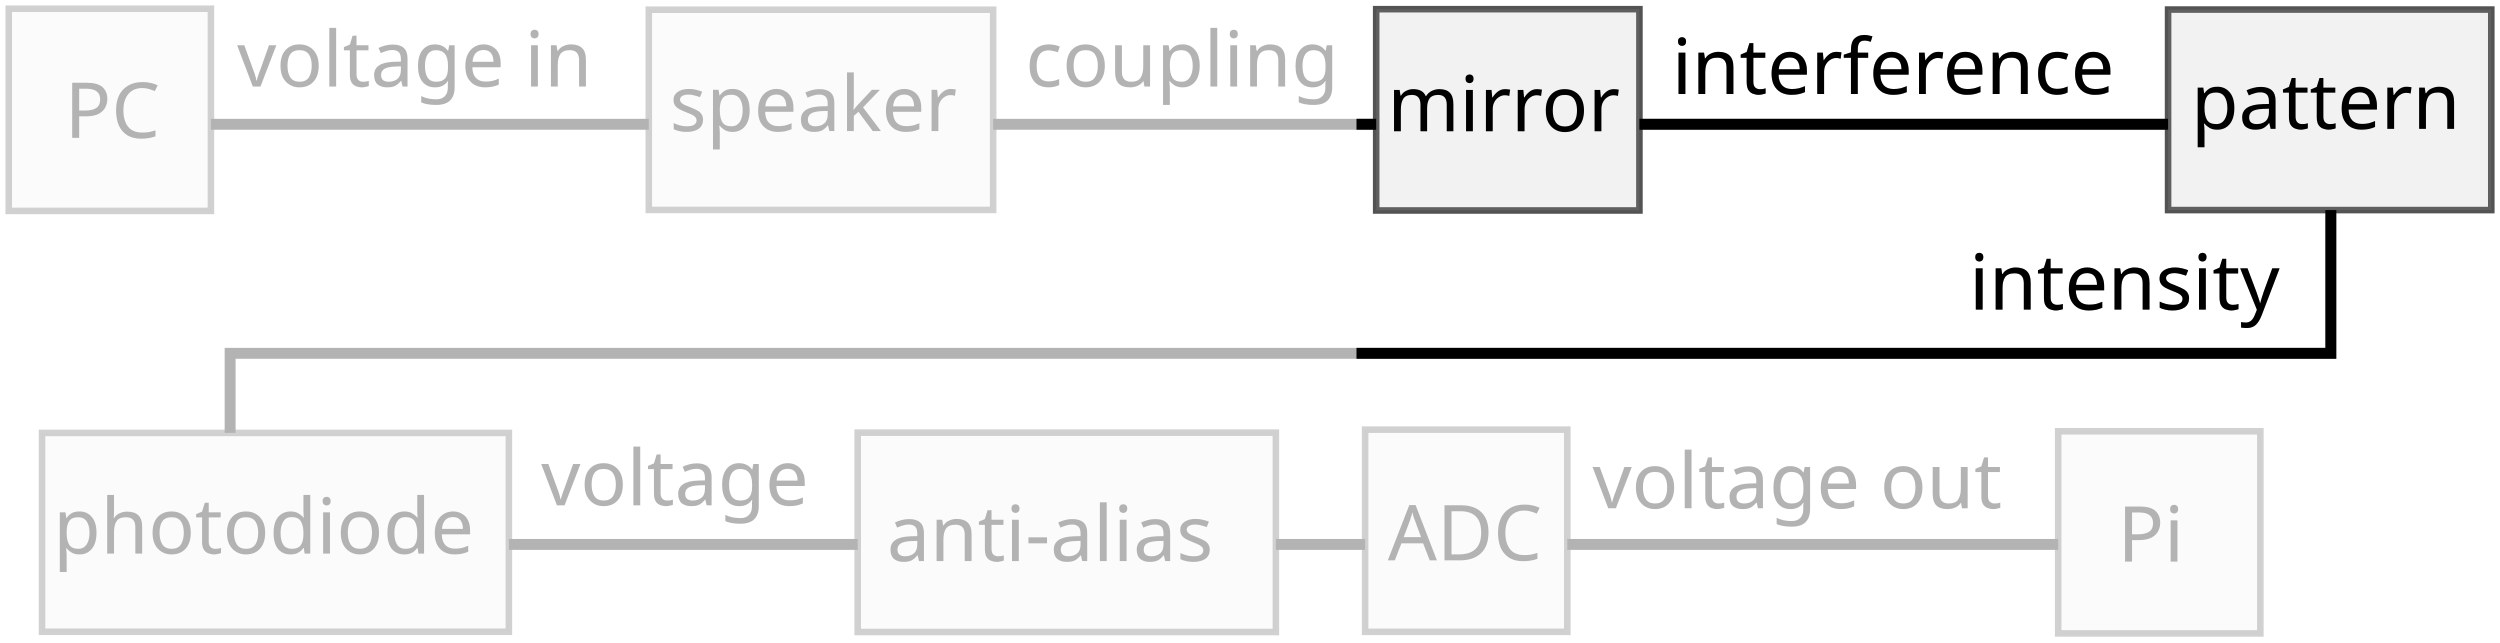
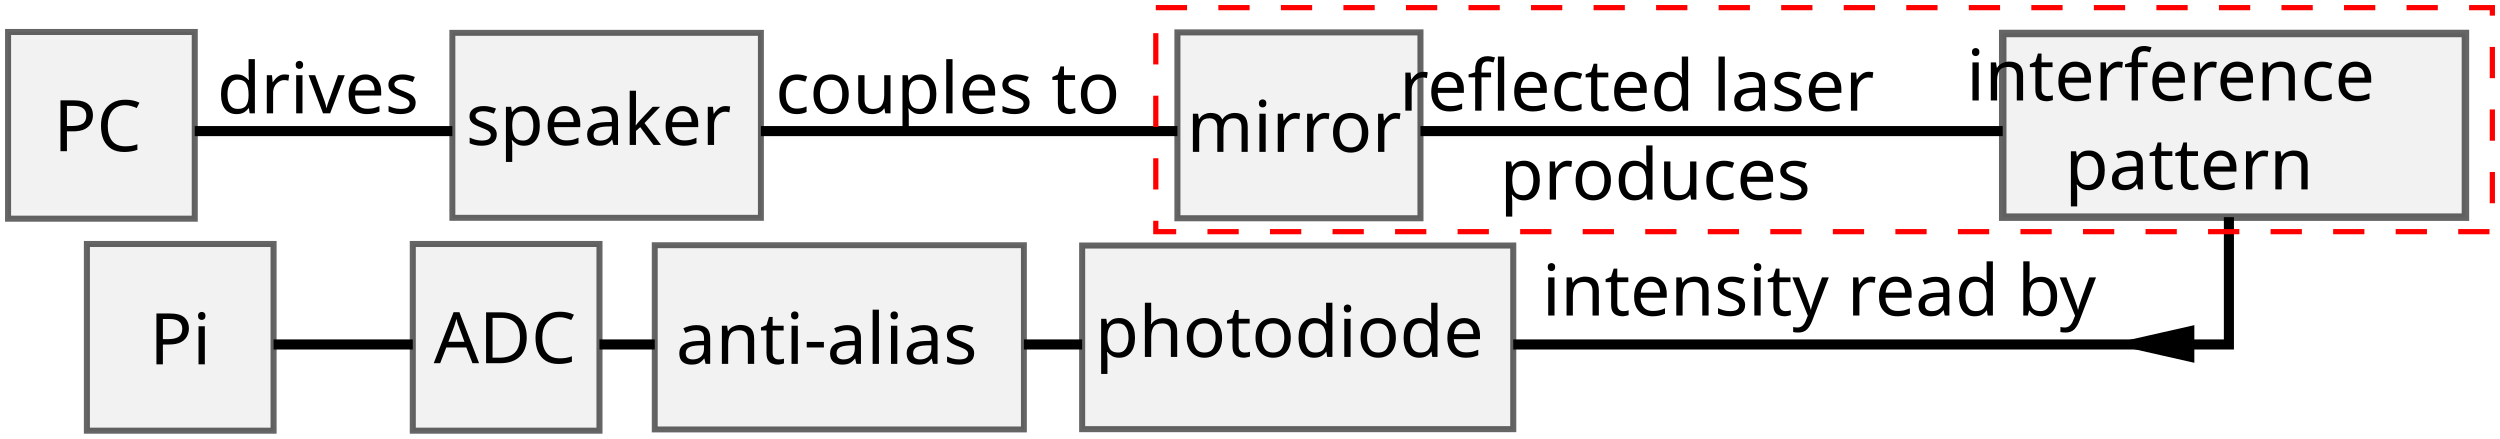
- <svg xmlns="http://www.w3.org/2000/svg" width="229.01mm" height="58.825mm" viewBox="0 0 229.01 58.825" version="1.1" id="svg8">
+ <svg xmlns="http://www.w3.org/2000/svg" width="248.01mm" height="43.525mm" viewBox="0 0 248.01 43.525" version="1.1" id="svg8">
  <defs id="defs2">
    <clipPath clipPathUnits="userSpaceOnUse" id="clipPath994">
      <rect style="opacity:1;fill:#000000;fill-opacity:1;stroke:none;stroke-width:0.7;stroke-miterlimit:4;stroke-dasharray:none;stroke-opacity:1" id="rect996" width="8.82" height="20.713" x="126.886" y="11.623" />
    </clipPath>
    <clipPath clipPathUnits="userSpaceOnUse" id="clipPath1038">
      <rect style="opacity:1;fill:#000000;fill-opacity:1;stroke:none;stroke-width:1;stroke-miterlimit:4;stroke-dasharray:none;stroke-opacity:1" id="rect1040" width="109.313" height="37.551" x="123.995" y="-0.691" />
    </clipPath>
  </defs>
-   <g id="layer1" transform="translate(0.2649137,-1.434506)">
-     <g id="g888" style="opacity:0.3">
-       <path id="path864" d="M 10.659,12.82 H 213.249 V 33.8 H 20.815 v 17.506 h 176.932" style="fill:none;stroke:#000000;stroke-width:1;stroke-linecap:butt;stroke-linejoin:miter;stroke-miterlimit:4;stroke-dasharray:none;stroke-opacity:1" />
-       <rect y="2.235" x="0.535" height="18.521" width="18.521" id="rect815" style="opacity:1;fill:#f2f2f2;fill-opacity:1;stroke:#000000;stroke-width:0.6;stroke-miterlimit:4;stroke-dasharray:none;stroke-opacity:0.604" />
-       <rect y="2.324" x="59.168" height="18.342" width="31.544" id="rect815-35" style="opacity:1;fill:#f2f2f2;fill-opacity:1;stroke:#000000;stroke-width:0.6;stroke-miterlimit:4;stroke-dasharray:none;stroke-opacity:0.604" />
-       <rect y="2.276" x="125.799" height="18.438" width="24.112" id="rect815-35-8" style="opacity:1;fill:#f2f2f2;fill-opacity:1;stroke:#000000;stroke-width:0.6;stroke-miterlimit:4;stroke-dasharray:none;stroke-opacity:0.604" />
-       <rect y="2.312" x="198.341" height="18.365" width="29.604" id="rect815-35-8-8" style="opacity:1;fill:#f2f2f2;fill-opacity:1;stroke:#000000;stroke-width:0.6;stroke-miterlimit:4;stroke-dasharray:none;stroke-opacity:0.604" />
-       <text xml:space="preserve" style="font-style:normal;font-variant:normal;font-weight:normal;font-stretch:normal;font-size:7.056px;line-height:1.25;font-family:sans-serif;-inkscape-font-specification:'sans-serif, Normal';font-variant-ligatures:normal;font-variant-caps:normal;font-variant-numeric:normal;font-feature-settings:normal;text-align:start;letter-spacing:0px;word-spacing:0px;writing-mode:lr-tb;text-anchor:start;fill:#000000;fill-opacity:1;stroke:none;stroke-width:0.661" x="61.074" y="13.441" id="text5210-4">
-         <tspan id="tspan5208-1" x="61.074" y="13.441" style="font-style:normal;font-variant:normal;font-weight:normal;font-stretch:normal;font-size:7.056px;font-family:sans-serif;-inkscape-font-specification:'sans-serif, Normal';font-variant-ligatures:normal;font-variant-caps:normal;font-variant-numeric:normal;font-feature-settings:normal;text-align:start;writing-mode:lr-tb;text-anchor:start;stroke-width:0.661">speaker</tspan>
-       </text>
-       <text xml:space="preserve" style="font-style:normal;font-variant:normal;font-weight:normal;font-stretch:normal;font-size:7.056px;line-height:1.25;font-family:sans-serif;-inkscape-font-specification:'sans-serif, Normal';font-variant-ligatures:normal;font-variant-caps:normal;font-variant-numeric:normal;font-feature-settings:normal;text-align:start;letter-spacing:0px;word-spacing:0px;writing-mode:lr-tb;text-anchor:start;fill:#000000;fill-opacity:1;stroke:none;stroke-width:0.661" x="126.841" y="13.457" id="text5210-2-5">
-         <tspan id="tspan5208-17-1" x="126.841" y="13.457" style="font-style:normal;font-variant:normal;font-weight:normal;font-stretch:normal;font-size:7.056px;font-family:sans-serif;-inkscape-font-specification:'sans-serif, Normal';font-variant-ligatures:normal;font-variant-caps:normal;font-variant-numeric:normal;font-feature-settings:normal;text-align:start;writing-mode:lr-tb;text-anchor:start;stroke-width:0.661">mirror</tspan>
-       </text>
-       <text id="text950" y="9.359" x="93.666" style="font-style:normal;font-variant:normal;font-weight:normal;font-stretch:normal;font-size:7.056px;line-height:1.25;font-family:sans-serif;-inkscape-font-specification:'sans-serif, Normal';font-variant-ligatures:normal;font-variant-caps:normal;font-variant-numeric:normal;font-feature-settings:normal;text-align:start;letter-spacing:0px;word-spacing:0px;writing-mode:lr-tb;text-anchor:start;fill:#000000;fill-opacity:1;stroke:none;stroke-width:0.265" xml:space="preserve">
-         <tspan style="font-style:normal;font-variant:normal;font-weight:normal;font-stretch:normal;font-size:7.056px;font-family:sans-serif;-inkscape-font-specification:'sans-serif, Normal';font-variant-ligatures:normal;font-variant-caps:normal;font-variant-numeric:normal;font-feature-settings:normal;text-align:start;writing-mode:lr-tb;text-anchor:start;stroke-width:0.265" y="9.359" x="93.666" id="tspan948">coupling</tspan>
-       </text>
-       <text xml:space="preserve" style="font-style:normal;font-variant:normal;font-weight:normal;font-stretch:normal;font-size:7.056px;line-height:1.25;font-family:sans-serif;-inkscape-font-specification:'sans-serif, Normal';font-variant-ligatures:normal;font-variant-caps:normal;font-variant-numeric:normal;font-feature-settings:normal;text-align:start;letter-spacing:0px;word-spacing:0px;writing-mode:lr-tb;text-anchor:start;fill:#000000;fill-opacity:1;stroke:none;stroke-width:0.661" x="200.457" y="13.238" id="text5210-4-1">
-         <tspan y="13.238" x="200.457" id="tspan998">pattern</tspan>
-       </text>
-       <rect y="40.938" x="188.272" height="18.521" width="18.521" id="rect815-35-8-8-8" style="opacity:1;fill:#f2f2f2;fill-opacity:1;stroke:#000000;stroke-width:0.6;stroke-miterlimit:4;stroke-dasharray:none;stroke-opacity:0.604" />
-       <rect y="40.792" x="124.785" height="18.521" width="18.521" id="rect815-35-8-8-9" style="opacity:1;fill:#f2f2f2;fill-opacity:1;stroke:#000000;stroke-width:0.6;stroke-miterlimit:4;stroke-dasharray:none;stroke-opacity:0.604" />
-       <rect y="41.067" x="78.302" height="18.264" width="38.309" id="rect815-35-8-8-7" style="opacity:1;fill:#f2f2f2;fill-opacity:1;stroke:#000000;stroke-width:0.6;stroke-miterlimit:4;stroke-dasharray:none;stroke-opacity:0.604" />
-       <rect y="41.09" x="3.584" height="18.217" width="42.767" id="rect815-35-8-8-76" style="opacity:1;fill:#f2f2f2;fill-opacity:1;stroke:#000000;stroke-width:0.6;stroke-miterlimit:4;stroke-dasharray:none;stroke-opacity:0.604" />
-       <text id="text1218" y="10.043" x="152.901" style="font-style:normal;font-variant:normal;font-weight:normal;font-stretch:normal;font-size:7.056px;line-height:1.25;font-family:sans-serif;-inkscape-font-specification:'sans-serif, Normal';font-variant-ligatures:normal;font-variant-caps:normal;font-variant-numeric:normal;font-feature-settings:normal;text-align:start;letter-spacing:0px;word-spacing:0px;writing-mode:lr-tb;text-anchor:start;fill:#000000;fill-opacity:1;stroke:none;stroke-width:0.265" xml:space="preserve">
-         <tspan style="stroke-width:0.265" y="10.043" x="152.901" id="tspan1216">interference</tspan>
-       </text>
-       <text id="text1222" y="29.798" x="180.133" style="font-style:normal;font-variant:normal;font-weight:normal;font-stretch:normal;font-size:7.056px;line-height:1.25;font-family:sans-serif;-inkscape-font-specification:'sans-serif, Normal';font-variant-ligatures:normal;font-variant-caps:normal;font-variant-numeric:normal;font-feature-settings:normal;text-align:start;letter-spacing:0px;word-spacing:0px;writing-mode:lr-tb;text-anchor:start;fill:#000000;fill-opacity:1;stroke:none;stroke-width:0.265" xml:space="preserve">
-         <tspan style="stroke-width:0.265" y="29.798" x="180.133" id="tspan1220">intensity</tspan>
-       </text>
-       <text id="text1246" y="52.145" x="4.621" style="font-style:normal;font-variant:normal;font-weight:normal;font-stretch:normal;font-size:7.056px;line-height:1.25;font-family:sans-serif;-inkscape-font-specification:'sans-serif, Normal';font-variant-ligatures:normal;font-variant-caps:normal;font-variant-numeric:normal;font-feature-settings:normal;text-align:start;letter-spacing:0px;word-spacing:0px;writing-mode:lr-tb;text-anchor:start;fill:#000000;fill-opacity:1;stroke:none;stroke-width:0.265" xml:space="preserve">
-         <tspan id="tspan1248" style="stroke-width:0.265" y="52.145" x="4.621">photodiode</tspan>
-       </text>
-       <text id="text1254" y="47.722" x="49.312" style="font-style:normal;font-variant:normal;font-weight:normal;font-stretch:normal;font-size:7.056px;line-height:1.25;font-family:sans-serif;-inkscape-font-specification:'sans-serif, Normal';font-variant-ligatures:normal;font-variant-caps:normal;font-variant-numeric:normal;font-feature-settings:normal;text-align:start;letter-spacing:0px;word-spacing:0px;writing-mode:lr-tb;text-anchor:start;fill:#000000;fill-opacity:1;stroke:none;stroke-width:0.265" xml:space="preserve">
-         <tspan style="stroke-width:0.265" y="47.722" x="49.312" id="tspan1252">voltage</tspan>
-       </text>
-       <text id="text1258" y="52.829" x="80.981" style="font-style:normal;font-variant:normal;font-weight:normal;font-stretch:normal;font-size:7.056px;line-height:1.25;font-family:sans-serif;-inkscape-font-specification:'sans-serif, Normal';font-variant-ligatures:normal;font-variant-caps:normal;font-variant-numeric:normal;font-feature-settings:normal;text-align:start;letter-spacing:0px;word-spacing:0px;writing-mode:lr-tb;text-anchor:start;fill:#000000;fill-opacity:1;stroke:none;stroke-width:0.265" xml:space="preserve">
-         <tspan id="tspan1260" style="stroke-width:0.265" y="52.829" x="80.981">anti-alias</tspan>
-       </text>
-       <text id="text1266" y="9.359" x="21.457" style="font-style:normal;font-variant:normal;font-weight:normal;font-stretch:normal;font-size:7.056px;line-height:1.25;font-family:sans-serif;-inkscape-font-specification:'sans-serif, Normal';font-variant-ligatures:normal;font-variant-caps:normal;font-variant-numeric:normal;font-feature-settings:normal;text-align:start;letter-spacing:0px;word-spacing:0px;writing-mode:lr-tb;text-anchor:start;fill:#000000;fill-opacity:1;stroke:none;stroke-width:0.265" xml:space="preserve">
-         <tspan style="stroke-width:0.265" y="9.359" x="21.457" id="tspan1264">voltage in</tspan>
-       </text>
-       <text id="text1270" y="14.063" x="5.66" style="font-style:normal;font-variant:normal;font-weight:normal;font-stretch:normal;font-size:7.056px;line-height:1.25;font-family:sans-serif;-inkscape-font-specification:'sans-serif, Normal';font-variant-ligatures:normal;font-variant-caps:normal;font-variant-numeric:normal;font-feature-settings:normal;text-align:start;letter-spacing:0px;word-spacing:0px;writing-mode:lr-tb;text-anchor:start;fill:#000000;fill-opacity:1;stroke:none;stroke-width:0.265" xml:space="preserve">
-         <tspan style="stroke-width:0.265" y="14.063" x="5.66" id="tspan1268">PC</tspan>
-       </text>
-       <text id="text1274" y="52.767" x="126.862" style="font-style:normal;font-variant:normal;font-weight:normal;font-stretch:normal;font-size:7.056px;line-height:1.25;font-family:sans-serif;-inkscape-font-specification:'sans-serif, Normal';font-variant-ligatures:normal;font-variant-caps:normal;font-variant-numeric:normal;font-feature-settings:normal;text-align:start;letter-spacing:0px;word-spacing:0px;writing-mode:lr-tb;text-anchor:start;fill:#000000;fill-opacity:1;stroke:none;stroke-width:0.265" xml:space="preserve">
-         <tspan style="stroke-width:0.265" y="52.767" x="126.862" id="tspan1272">ADC</tspan>
-       </text>
-       <text id="text1278" y="47.991" x="145.617" style="font-style:normal;font-variant:normal;font-weight:normal;font-stretch:normal;font-size:7.056px;line-height:1.25;font-family:sans-serif;-inkscape-font-specification:'sans-serif, Normal';font-variant-ligatures:normal;font-variant-caps:normal;font-variant-numeric:normal;font-feature-settings:normal;text-align:start;letter-spacing:0px;word-spacing:0px;writing-mode:lr-tb;text-anchor:start;fill:#000000;fill-opacity:1;stroke:none;stroke-width:0.265" xml:space="preserve">
-         <tspan style="stroke-width:0.265" y="47.991" x="145.617" id="tspan1276">voltage out</tspan>
-       </text>
-       <text id="text1282" y="52.879" x="193.71" style="font-style:normal;font-variant:normal;font-weight:normal;font-stretch:normal;font-size:7.056px;line-height:1.25;font-family:sans-serif;-inkscape-font-specification:'sans-serif, Normal';font-variant-ligatures:normal;font-variant-caps:normal;font-variant-numeric:normal;font-feature-settings:normal;text-align:start;letter-spacing:0px;word-spacing:0px;writing-mode:lr-tb;text-anchor:start;fill:#000000;fill-opacity:1;stroke:none;stroke-width:0.265" xml:space="preserve">
-         <tspan style="stroke-width:0.265" y="52.879" x="193.71" id="tspan1280">Pi</tspan>
-       </text>
-     </g>
-     <g id="g888-4" clip-path="url(#clipPath1038)">
-       <path id="path864-3" d="M 10.659,12.82 H 213.249 V 33.8 H 20.815 v 17.506 h 176.932" style="fill:none;stroke:#000000;stroke-width:1;stroke-linecap:butt;stroke-linejoin:miter;stroke-miterlimit:4;stroke-dasharray:none;stroke-opacity:1" />
-       <rect y="2.235" x="0.535" height="18.521" width="18.521" id="rect815-3" style="opacity:1;fill:#f2f2f2;fill-opacity:1;stroke:#000000;stroke-width:0.6;stroke-miterlimit:4;stroke-dasharray:none;stroke-opacity:0.604" />
-       <rect y="2.324" x="59.168" height="18.342" width="31.544" id="rect815-35-3" style="opacity:1;fill:#f2f2f2;fill-opacity:1;stroke:#000000;stroke-width:0.6;stroke-miterlimit:4;stroke-dasharray:none;stroke-opacity:0.604" />
-       <rect y="2.276" x="125.799" height="18.438" width="24.112" id="rect815-35-8-86" style="opacity:1;fill:#f2f2f2;fill-opacity:1;stroke:#000000;stroke-width:0.6;stroke-miterlimit:4;stroke-dasharray:none;stroke-opacity:0.604" />
-       <rect y="2.312" x="198.341" height="18.365" width="29.604" id="rect815-35-8-8-0" style="opacity:1;fill:#f2f2f2;fill-opacity:1;stroke:#000000;stroke-width:0.6;stroke-miterlimit:4;stroke-dasharray:none;stroke-opacity:0.604" />
-       <text xml:space="preserve" style="font-style:normal;font-variant:normal;font-weight:normal;font-stretch:normal;font-size:7.056px;line-height:1.25;font-family:sans-serif;-inkscape-font-specification:'sans-serif, Normal';font-variant-ligatures:normal;font-variant-caps:normal;font-variant-numeric:normal;font-feature-settings:normal;text-align:start;letter-spacing:0px;word-spacing:0px;writing-mode:lr-tb;text-anchor:start;fill:#000000;fill-opacity:1;stroke:none;stroke-width:0.661" x="61.074" y="13.441" id="text5210-4-4">
-         <tspan id="tspan5208-1-8" x="61.074" y="13.441" style="font-style:normal;font-variant:normal;font-weight:normal;font-stretch:normal;font-size:7.056px;font-family:sans-serif;-inkscape-font-specification:'sans-serif, Normal';font-variant-ligatures:normal;font-variant-caps:normal;font-variant-numeric:normal;font-feature-settings:normal;text-align:start;writing-mode:lr-tb;text-anchor:start;stroke-width:0.661">speaker</tspan>
-       </text>
-       <text xml:space="preserve" style="font-style:normal;font-variant:normal;font-weight:normal;font-stretch:normal;font-size:7.056px;line-height:1.25;font-family:sans-serif;-inkscape-font-specification:'sans-serif, Normal';font-variant-ligatures:normal;font-variant-caps:normal;font-variant-numeric:normal;font-feature-settings:normal;text-align:start;letter-spacing:0px;word-spacing:0px;writing-mode:lr-tb;text-anchor:start;fill:#000000;fill-opacity:1;stroke:none;stroke-width:0.661" x="126.841" y="13.457" id="text5210-2-5-8">
-         <tspan id="tspan5208-17-1-8" x="126.841" y="13.457" style="font-style:normal;font-variant:normal;font-weight:normal;font-stretch:normal;font-size:7.056px;font-family:sans-serif;-inkscape-font-specification:'sans-serif, Normal';font-variant-ligatures:normal;font-variant-caps:normal;font-variant-numeric:normal;font-feature-settings:normal;text-align:start;writing-mode:lr-tb;text-anchor:start;stroke-width:0.661">mirror</tspan>
-       </text>
-       <text id="text950-9" y="9.359" x="93.666" style="font-style:normal;font-variant:normal;font-weight:normal;font-stretch:normal;font-size:7.056px;line-height:1.25;font-family:sans-serif;-inkscape-font-specification:'sans-serif, Normal';font-variant-ligatures:normal;font-variant-caps:normal;font-variant-numeric:normal;font-feature-settings:normal;text-align:start;letter-spacing:0px;word-spacing:0px;writing-mode:lr-tb;text-anchor:start;fill:#000000;fill-opacity:1;stroke:none;stroke-width:0.265" xml:space="preserve">
-         <tspan style="font-style:normal;font-variant:normal;font-weight:normal;font-stretch:normal;font-size:7.056px;font-family:sans-serif;-inkscape-font-specification:'sans-serif, Normal';font-variant-ligatures:normal;font-variant-caps:normal;font-variant-numeric:normal;font-feature-settings:normal;text-align:start;writing-mode:lr-tb;text-anchor:start;stroke-width:0.265" y="9.359" x="93.666" id="tspan948-7">coupling</tspan>
-       </text>
-       <text xml:space="preserve" style="font-style:normal;font-variant:normal;font-weight:normal;font-stretch:normal;font-size:7.056px;line-height:1.25;font-family:sans-serif;-inkscape-font-specification:'sans-serif, Normal';font-variant-ligatures:normal;font-variant-caps:normal;font-variant-numeric:normal;font-feature-settings:normal;text-align:start;letter-spacing:0px;word-spacing:0px;writing-mode:lr-tb;text-anchor:start;fill:#000000;fill-opacity:1;stroke:none;stroke-width:0.661" x="200.457" y="13.238" id="text5210-4-1-7">
-         <tspan y="13.238" x="200.457" id="tspan998-6">pattern</tspan>
-       </text>
-       <rect y="40.938" x="188.272" height="18.521" width="18.521" id="rect815-35-8-8-8-4" style="opacity:1;fill:#f2f2f2;fill-opacity:1;stroke:#000000;stroke-width:0.6;stroke-miterlimit:4;stroke-dasharray:none;stroke-opacity:0.604" />
-       <rect y="40.792" x="124.785" height="18.521" width="18.521" id="rect815-35-8-8-9-3" style="opacity:1;fill:#f2f2f2;fill-opacity:1;stroke:#000000;stroke-width:0.6;stroke-miterlimit:4;stroke-dasharray:none;stroke-opacity:0.604" />
-       <rect y="41.067" x="78.302" height="18.264" width="38.309" id="rect815-35-8-8-7-0" style="opacity:1;fill:#f2f2f2;fill-opacity:1;stroke:#000000;stroke-width:0.6;stroke-miterlimit:4;stroke-dasharray:none;stroke-opacity:0.604" />
-       <rect y="41.09" x="3.584" height="18.217" width="42.767" id="rect815-35-8-8-76-3" style="opacity:1;fill:#f2f2f2;fill-opacity:1;stroke:#000000;stroke-width:0.6;stroke-miterlimit:4;stroke-dasharray:none;stroke-opacity:0.604" />
-       <text id="text1218-0" y="10.043" x="152.901" style="font-style:normal;font-variant:normal;font-weight:normal;font-stretch:normal;font-size:7.056px;line-height:1.25;font-family:sans-serif;-inkscape-font-specification:'sans-serif, Normal';font-variant-ligatures:normal;font-variant-caps:normal;font-variant-numeric:normal;font-feature-settings:normal;text-align:start;letter-spacing:0px;word-spacing:0px;writing-mode:lr-tb;text-anchor:start;fill:#000000;fill-opacity:1;stroke:none;stroke-width:0.265" xml:space="preserve">
-         <tspan style="stroke-width:0.265" y="10.043" x="152.901" id="tspan1216-9">interference</tspan>
-       </text>
-       <text id="text1222-2" y="29.798" x="180.133" style="font-style:normal;font-variant:normal;font-weight:normal;font-stretch:normal;font-size:7.056px;line-height:1.25;font-family:sans-serif;-inkscape-font-specification:'sans-serif, Normal';font-variant-ligatures:normal;font-variant-caps:normal;font-variant-numeric:normal;font-feature-settings:normal;text-align:start;letter-spacing:0px;word-spacing:0px;writing-mode:lr-tb;text-anchor:start;fill:#000000;fill-opacity:1;stroke:none;stroke-width:0.265" xml:space="preserve">
-         <tspan style="stroke-width:0.265" y="29.798" x="180.133" id="tspan1220-5">intensity</tspan>
-       </text>
-       <text id="text1246-4" y="52.145" x="4.621" style="font-style:normal;font-variant:normal;font-weight:normal;font-stretch:normal;font-size:7.056px;line-height:1.25;font-family:sans-serif;-inkscape-font-specification:'sans-serif, Normal';font-variant-ligatures:normal;font-variant-caps:normal;font-variant-numeric:normal;font-feature-settings:normal;text-align:start;letter-spacing:0px;word-spacing:0px;writing-mode:lr-tb;text-anchor:start;fill:#000000;fill-opacity:1;stroke:none;stroke-width:0.265" xml:space="preserve">
-         <tspan id="tspan1248-0" style="stroke-width:0.265" y="52.145" x="4.621">photodiode</tspan>
-       </text>
-       <text id="text1254-5" y="47.722" x="49.312" style="font-style:normal;font-variant:normal;font-weight:normal;font-stretch:normal;font-size:7.056px;line-height:1.25;font-family:sans-serif;-inkscape-font-specification:'sans-serif, Normal';font-variant-ligatures:normal;font-variant-caps:normal;font-variant-numeric:normal;font-feature-settings:normal;text-align:start;letter-spacing:0px;word-spacing:0px;writing-mode:lr-tb;text-anchor:start;fill:#000000;fill-opacity:1;stroke:none;stroke-width:0.265" xml:space="preserve">
-         <tspan style="stroke-width:0.265" y="47.722" x="49.312" id="tspan1252-9">voltage</tspan>
-       </text>
-       <text id="text1258-4" y="52.829" x="80.981" style="font-style:normal;font-variant:normal;font-weight:normal;font-stretch:normal;font-size:7.056px;line-height:1.25;font-family:sans-serif;-inkscape-font-specification:'sans-serif, Normal';font-variant-ligatures:normal;font-variant-caps:normal;font-variant-numeric:normal;font-feature-settings:normal;text-align:start;letter-spacing:0px;word-spacing:0px;writing-mode:lr-tb;text-anchor:start;fill:#000000;fill-opacity:1;stroke:none;stroke-width:0.265" xml:space="preserve">
-         <tspan id="tspan1260-6" style="stroke-width:0.265" y="52.829" x="80.981">anti-alias</tspan>
-       </text>
-       <text id="text1266-9" y="9.359" x="21.457" style="font-style:normal;font-variant:normal;font-weight:normal;font-stretch:normal;font-size:7.056px;line-height:1.25;font-family:sans-serif;-inkscape-font-specification:'sans-serif, Normal';font-variant-ligatures:normal;font-variant-caps:normal;font-variant-numeric:normal;font-feature-settings:normal;text-align:start;letter-spacing:0px;word-spacing:0px;writing-mode:lr-tb;text-anchor:start;fill:#000000;fill-opacity:1;stroke:none;stroke-width:0.265" xml:space="preserve">
-         <tspan style="stroke-width:0.265" y="9.359" x="21.457" id="tspan1264-2">voltage in</tspan>
-       </text>
-       <text id="text1270-2" y="14.063" x="5.66" style="font-style:normal;font-variant:normal;font-weight:normal;font-stretch:normal;font-size:7.056px;line-height:1.25;font-family:sans-serif;-inkscape-font-specification:'sans-serif, Normal';font-variant-ligatures:normal;font-variant-caps:normal;font-variant-numeric:normal;font-feature-settings:normal;text-align:start;letter-spacing:0px;word-spacing:0px;writing-mode:lr-tb;text-anchor:start;fill:#000000;fill-opacity:1;stroke:none;stroke-width:0.265" xml:space="preserve">
-         <tspan style="stroke-width:0.265" y="14.063" x="5.66" id="tspan1268-4">PC</tspan>
-       </text>
-       <text id="text1274-7" y="52.767" x="126.862" style="font-style:normal;font-variant:normal;font-weight:normal;font-stretch:normal;font-size:7.056px;line-height:1.25;font-family:sans-serif;-inkscape-font-specification:'sans-serif, Normal';font-variant-ligatures:normal;font-variant-caps:normal;font-variant-numeric:normal;font-feature-settings:normal;text-align:start;letter-spacing:0px;word-spacing:0px;writing-mode:lr-tb;text-anchor:start;fill:#000000;fill-opacity:1;stroke:none;stroke-width:0.265" xml:space="preserve">
-         <tspan style="stroke-width:0.265" y="52.767" x="126.862" id="tspan1272-7">ADC</tspan>
-       </text>
-       <text id="text1278-5" y="47.991" x="145.617" style="font-style:normal;font-variant:normal;font-weight:normal;font-stretch:normal;font-size:7.056px;line-height:1.25;font-family:sans-serif;-inkscape-font-specification:'sans-serif, Normal';font-variant-ligatures:normal;font-variant-caps:normal;font-variant-numeric:normal;font-feature-settings:normal;text-align:start;letter-spacing:0px;word-spacing:0px;writing-mode:lr-tb;text-anchor:start;fill:#000000;fill-opacity:1;stroke:none;stroke-width:0.265" xml:space="preserve">
-         <tspan style="stroke-width:0.265" y="47.991" x="145.617" id="tspan1276-4">voltage out</tspan>
-       </text>
-       <text id="text1282-8" y="52.879" x="193.71" style="font-style:normal;font-variant:normal;font-weight:normal;font-stretch:normal;font-size:7.056px;line-height:1.25;font-family:sans-serif;-inkscape-font-specification:'sans-serif, Normal';font-variant-ligatures:normal;font-variant-caps:normal;font-variant-numeric:normal;font-feature-settings:normal;text-align:start;letter-spacing:0px;word-spacing:0px;writing-mode:lr-tb;text-anchor:start;fill:#000000;fill-opacity:1;stroke:none;stroke-width:0.265" xml:space="preserve">
-         <tspan style="stroke-width:0.265" y="52.879" x="193.71" id="tspan1280-1">Pi</tspan>
-       </text>
-     </g>
+   <g id="layer1" transform="translate(0.2649137,0.9379707)">
+     <path style="fill:none;stroke:#000000;stroke-width:1;stroke-linecap:butt;stroke-linejoin:miter;stroke-miterlimit:4;stroke-dasharray:none;stroke-opacity:1" d="M 9.562,12.067 H 220.851 V 33.234 H 16.933" id="path906" />
+     <rect style="opacity:1;fill:#f2f2f2;fill-opacity:1;stroke:#000000;stroke-width:0.6;stroke-miterlimit:4;stroke-dasharray:none;stroke-opacity:0.604" id="rect815" width="18.521" height="18.521" x="0.535" y="2.235" />
+     <rect style="opacity:1;fill:#f2f2f2;fill-opacity:1;stroke:#000000;stroke-width:0.591;stroke-miterlimit:4;stroke-dasharray:none;stroke-opacity:0.604" id="rect815-35" width="30.608" height="18.35" x="44.611" y="2.32" />
+     <rect style="opacity:1;fill:#f2f2f2;fill-opacity:1;stroke:#000000;stroke-width:0.6;stroke-miterlimit:4;stroke-dasharray:none;stroke-opacity:0.604" id="rect815-35-8" width="24.112" height="18.438" x="116.539" y="2.276" />
+     <rect style="opacity:1;fill:#f2f2f2;fill-opacity:1;stroke:#000000;stroke-width:0.744;stroke-miterlimit:4;stroke-dasharray:none;stroke-opacity:0.604" id="rect815-35-8-8" width="45.902" height="18.221" x="198.413" y="2.384" />
+     <text id="text5210-4" y="13.441" x="45.955" style="font-style:normal;font-variant:normal;font-weight:normal;font-stretch:normal;font-size:7.056px;line-height:1.25;font-family:sans-serif;-inkscape-font-specification:'sans-serif, Normal';font-variant-ligatures:normal;font-variant-caps:normal;font-variant-numeric:normal;font-feature-settings:normal;text-align:start;letter-spacing:0px;word-spacing:0px;writing-mode:lr-tb;text-anchor:start;fill:#000000;fill-opacity:1;stroke:none;stroke-width:0.661" xml:space="preserve">
+       <tspan style="font-style:normal;font-variant:normal;font-weight:normal;font-stretch:normal;font-size:7.056px;font-family:sans-serif;-inkscape-font-specification:'sans-serif, Normal';font-variant-ligatures:normal;font-variant-caps:normal;font-variant-numeric:normal;font-feature-settings:normal;text-align:start;writing-mode:lr-tb;text-anchor:start;stroke-width:0.661" y="13.441" x="45.955" id="tspan5208-1">speaker</tspan>
+     </text>
+     <text id="text5210-2-5" y="14.125" x="117.481" style="font-style:normal;font-variant:normal;font-weight:normal;font-stretch:normal;font-size:7.056px;line-height:1.25;font-family:sans-serif;-inkscape-font-specification:'sans-serif, Normal';font-variant-ligatures:normal;font-variant-caps:normal;font-variant-numeric:normal;font-feature-settings:normal;text-align:start;letter-spacing:0px;word-spacing:0px;writing-mode:lr-tb;text-anchor:start;fill:#000000;fill-opacity:1;stroke:none;stroke-width:0.661" xml:space="preserve">
+       <tspan style="font-style:normal;font-variant:normal;font-weight:normal;font-stretch:normal;font-size:7.056px;font-family:sans-serif;-inkscape-font-specification:'sans-serif, Normal';font-variant-ligatures:normal;font-variant-caps:normal;font-variant-numeric:normal;font-feature-settings:normal;text-align:start;writing-mode:lr-tb;text-anchor:start;stroke-width:0.661" y="14.125" x="117.481" id="tspan5208-17-1">mirror</tspan>
+     </text>
+     <text xml:space="preserve" style="font-style:normal;font-variant:normal;font-weight:normal;font-stretch:normal;font-size:7.056px;line-height:1.25;font-family:sans-serif;-inkscape-font-specification:'sans-serif, Normal';font-variant-ligatures:normal;font-variant-caps:normal;font-variant-numeric:normal;font-feature-settings:normal;text-align:start;letter-spacing:0px;word-spacing:0px;writing-mode:lr-tb;text-anchor:start;fill:#000000;fill-opacity:1;stroke:none;stroke-width:0.265" x="76.657" y="10.304" id="text950">
+       <tspan id="tspan948" x="76.657" y="10.304" style="font-style:normal;font-variant:normal;font-weight:normal;font-stretch:normal;font-size:7.056px;font-family:sans-serif;-inkscape-font-specification:'sans-serif, Normal';font-variant-ligatures:normal;font-variant-caps:normal;font-variant-numeric:normal;font-feature-settings:normal;text-align:start;writing-mode:lr-tb;text-anchor:start;stroke-width:0.265">couples to</tspan>
+     </text>
+     <text id="text5210-4-1" y="9.032" x="221.488" style="font-style:normal;font-variant:normal;font-weight:normal;font-stretch:normal;font-size:7.056px;line-height:1.25;font-family:sans-serif;-inkscape-font-specification:'sans-serif, Normal';font-variant-ligatures:normal;font-variant-caps:normal;font-variant-numeric:normal;font-feature-settings:normal;text-align:center;letter-spacing:0px;word-spacing:0px;writing-mode:lr-tb;text-anchor:middle;fill:#000000;fill-opacity:1;stroke:none;stroke-width:0.661" xml:space="preserve">
+       <tspan id="tspan998" x="221.488" y="9.032">interference</tspan>
+       <tspan id="tspan864" x="221.488" y="17.851">pattern</tspan>
+     </text>
+     <rect style="opacity:1;fill:#f2f2f2;fill-opacity:1;stroke:#000000;stroke-width:0.6;stroke-miterlimit:4;stroke-dasharray:none;stroke-opacity:0.604" id="rect815-35-8-8-8" width="18.521" height="18.521" x="8.355" y="23.266" />
+     <rect style="opacity:1;fill:#f2f2f2;fill-opacity:1;stroke:#000000;stroke-width:0.6;stroke-miterlimit:4;stroke-dasharray:none;stroke-opacity:0.604" id="rect815-35-8-8-9" width="18.521" height="18.521" x="40.685" y="23.266" />
+     <rect style="opacity:1;fill:#f2f2f2;fill-opacity:1;stroke:#000000;stroke-width:0.587;stroke-miterlimit:4;stroke-dasharray:none;stroke-opacity:0.604" id="rect815-35-8-8-7" width="36.621" height="18.277" x="64.688" y="23.388" />
+     <rect style="opacity:1;fill:#f2f2f2;fill-opacity:1;stroke:#000000;stroke-width:0.6;stroke-miterlimit:4;stroke-dasharray:none;stroke-opacity:0.604" id="rect815-35-8-8-76" width="42.767" height="18.217" x="107.089" y="23.419" />
+     <text xml:space="preserve" style="font-style:normal;font-variant:normal;font-weight:normal;font-stretch:normal;font-size:7.056px;line-height:1.25;font-family:sans-serif;-inkscape-font-specification:'sans-serif, Normal';font-variant-ligatures:normal;font-variant-caps:normal;font-variant-numeric:normal;font-feature-settings:normal;text-align:center;letter-spacing:0px;word-spacing:0px;writing-mode:lr-tb;text-anchor:middle;fill:#000000;fill-opacity:1;stroke:none;stroke-width:0.265" x="168.538" y="10.043" id="text1218">
+       <tspan id="tspan862" x="168.538" y="10.043" style="text-align:center;text-anchor:middle;stroke-width:0.265">reflected laser</tspan>
+       <tspan id="tspan868" x="168.538" y="18.862" style="text-align:center;text-anchor:middle;stroke-width:0.265">produces</tspan>
+     </text>
+     <text xml:space="preserve" style="font-style:normal;font-variant:normal;font-weight:normal;font-stretch:normal;font-size:7.056px;line-height:1.25;font-family:sans-serif;-inkscape-font-specification:'sans-serif, Normal';font-variant-ligatures:normal;font-variant-caps:normal;font-variant-numeric:normal;font-feature-settings:normal;text-align:start;letter-spacing:0px;word-spacing:0px;writing-mode:lr-tb;text-anchor:start;fill:#000000;fill-opacity:1;stroke:none;stroke-width:0.265" x="152.729" y="30.365" id="text1222">
+       <tspan id="tspan1220" x="152.729" y="30.365" style="stroke-width:0.265">intensity read by</tspan>
+     </text>
+     <text xml:space="preserve" style="font-style:normal;font-variant:normal;font-weight:normal;font-stretch:normal;font-size:7.056px;line-height:1.25;font-family:sans-serif;-inkscape-font-specification:'sans-serif, Normal';font-variant-ligatures:normal;font-variant-caps:normal;font-variant-numeric:normal;font-feature-settings:normal;text-align:start;letter-spacing:0px;word-spacing:0px;writing-mode:lr-tb;text-anchor:start;fill:#000000;fill-opacity:1;stroke:none;stroke-width:0.265" x="108.379" y="34.473" id="text1246">
+       <tspan x="108.379" y="34.473" style="stroke-width:0.265" id="tspan1248">photodiode</tspan>
+     </text>
+     <text xml:space="preserve" style="font-style:normal;font-variant:normal;font-weight:normal;font-stretch:normal;font-size:7.056px;line-height:1.25;font-family:sans-serif;-inkscape-font-specification:'sans-serif, Normal';font-variant-ligatures:normal;font-variant-caps:normal;font-variant-numeric:normal;font-feature-settings:normal;text-align:start;letter-spacing:0px;word-spacing:0px;writing-mode:lr-tb;text-anchor:start;fill:#000000;fill-opacity:1;stroke:none;stroke-width:0.265" x="66.797" y="35.157" id="text1258">
+       <tspan x="66.797" y="35.157" style="stroke-width:0.265" id="tspan1260">anti-alias</tspan>
+     </text>
+     <text xml:space="preserve" style="font-style:normal;font-variant:normal;font-weight:normal;font-stretch:normal;font-size:7.056px;line-height:1.25;font-family:sans-serif;-inkscape-font-specification:'sans-serif, Normal';font-variant-ligatures:normal;font-variant-caps:normal;font-variant-numeric:normal;font-feature-settings:normal;text-align:start;letter-spacing:0px;word-spacing:0px;writing-mode:lr-tb;text-anchor:start;fill:#000000;fill-opacity:1;stroke:none;stroke-width:0.265" x="21.268" y="10.304" id="text1266">
+       <tspan id="tspan1264" x="21.268" y="10.304" style="stroke-width:0.265">drives</tspan>
+     </text>
+     <text xml:space="preserve" style="font-style:normal;font-variant:normal;font-weight:normal;font-stretch:normal;font-size:7.056px;line-height:1.25;font-family:sans-serif;-inkscape-font-specification:'sans-serif, Normal';font-variant-ligatures:normal;font-variant-caps:normal;font-variant-numeric:normal;font-feature-settings:normal;text-align:start;letter-spacing:0px;word-spacing:0px;writing-mode:lr-tb;text-anchor:start;fill:#000000;fill-opacity:1;stroke:none;stroke-width:0.265" x="5.048" y="14.063" id="text1270">
+       <tspan id="tspan1268" x="5.048" y="14.063" style="stroke-width:0.265">PC</tspan>
+     </text>
+     <text xml:space="preserve" style="font-style:normal;font-variant:normal;font-weight:normal;font-stretch:normal;font-size:7.056px;line-height:1.25;font-family:sans-serif;-inkscape-font-specification:'sans-serif, Normal';font-variant-ligatures:normal;font-variant-caps:normal;font-variant-numeric:normal;font-feature-settings:normal;text-align:start;letter-spacing:0px;word-spacing:0px;writing-mode:lr-tb;text-anchor:start;fill:#000000;fill-opacity:1;stroke:none;stroke-width:0.265" x="42.762" y="35.095" id="text1274">
+       <tspan id="tspan1272" x="42.762" y="35.095" style="stroke-width:0.265">ADC</tspan>
+     </text>
+     <text xml:space="preserve" style="font-style:normal;font-variant:normal;font-weight:normal;font-stretch:normal;font-size:7.056px;line-height:1.25;font-family:sans-serif;-inkscape-font-specification:'sans-serif, Normal';font-variant-ligatures:normal;font-variant-caps:normal;font-variant-numeric:normal;font-feature-settings:normal;text-align:start;letter-spacing:0px;word-spacing:0px;writing-mode:lr-tb;text-anchor:start;fill:#000000;fill-opacity:1;stroke:none;stroke-width:0.265" x="14.567" y="35.207" id="text1282">
+       <tspan id="tspan1280" x="14.567" y="35.207" style="stroke-width:0.265">Pi</tspan>
+     </text>
+     <flowRoot style="font-style:normal;font-weight:normal;font-size:40px;line-height:1.25;font-family:sans-serif;letter-spacing:0px;word-spacing:0px;fill:#000000;fill-opacity:1;stroke:none" id="flowRoot854" xml:space="preserve">
+       <flowRegion id="flowRegion856">
+         <rect y="13.758" x="212.857" height="42.857" width="53.571" id="rect858" />
+       </flowRegion>
+       <flowPara id="flowPara860" />
+     </flowRoot>
+     <text id="text872" y="24.729" x="119.176" style="font-style:normal;font-weight:normal;font-size:10.583px;line-height:1.25;font-family:sans-serif;letter-spacing:0px;word-spacing:0px;fill:#000000;fill-opacity:1;stroke:none;stroke-width:0.265" xml:space="preserve">
+       <tspan id="tspan878" style="stroke-width:0.265" y="34.093" x="119.176" />
+     </text>
+     <path transform="matrix(1.633471,0,0,0.6411107,18.4616,11.51498)" d="m 118.042,33.801 3.118,-1.8 0,3.601 z" id="path895" style="opacity:1;fill:#000000;fill-opacity:1;stroke:#000000;stroke-width:1.286;stroke-miterlimit:4;stroke-dasharray:none;stroke-opacity:1" />
+     <rect style="opacity:1;fill:none;fill-opacity:1;stroke:#ff0000;stroke-width:0.517;stroke-miterlimit:4;stroke-dasharray:3.102, 3.102;stroke-dashoffset:0;stroke-opacity:1" id="rect908" width="132.592" height="22.223" x="114.395" y="-0.18" />
  </g>
</svg>
